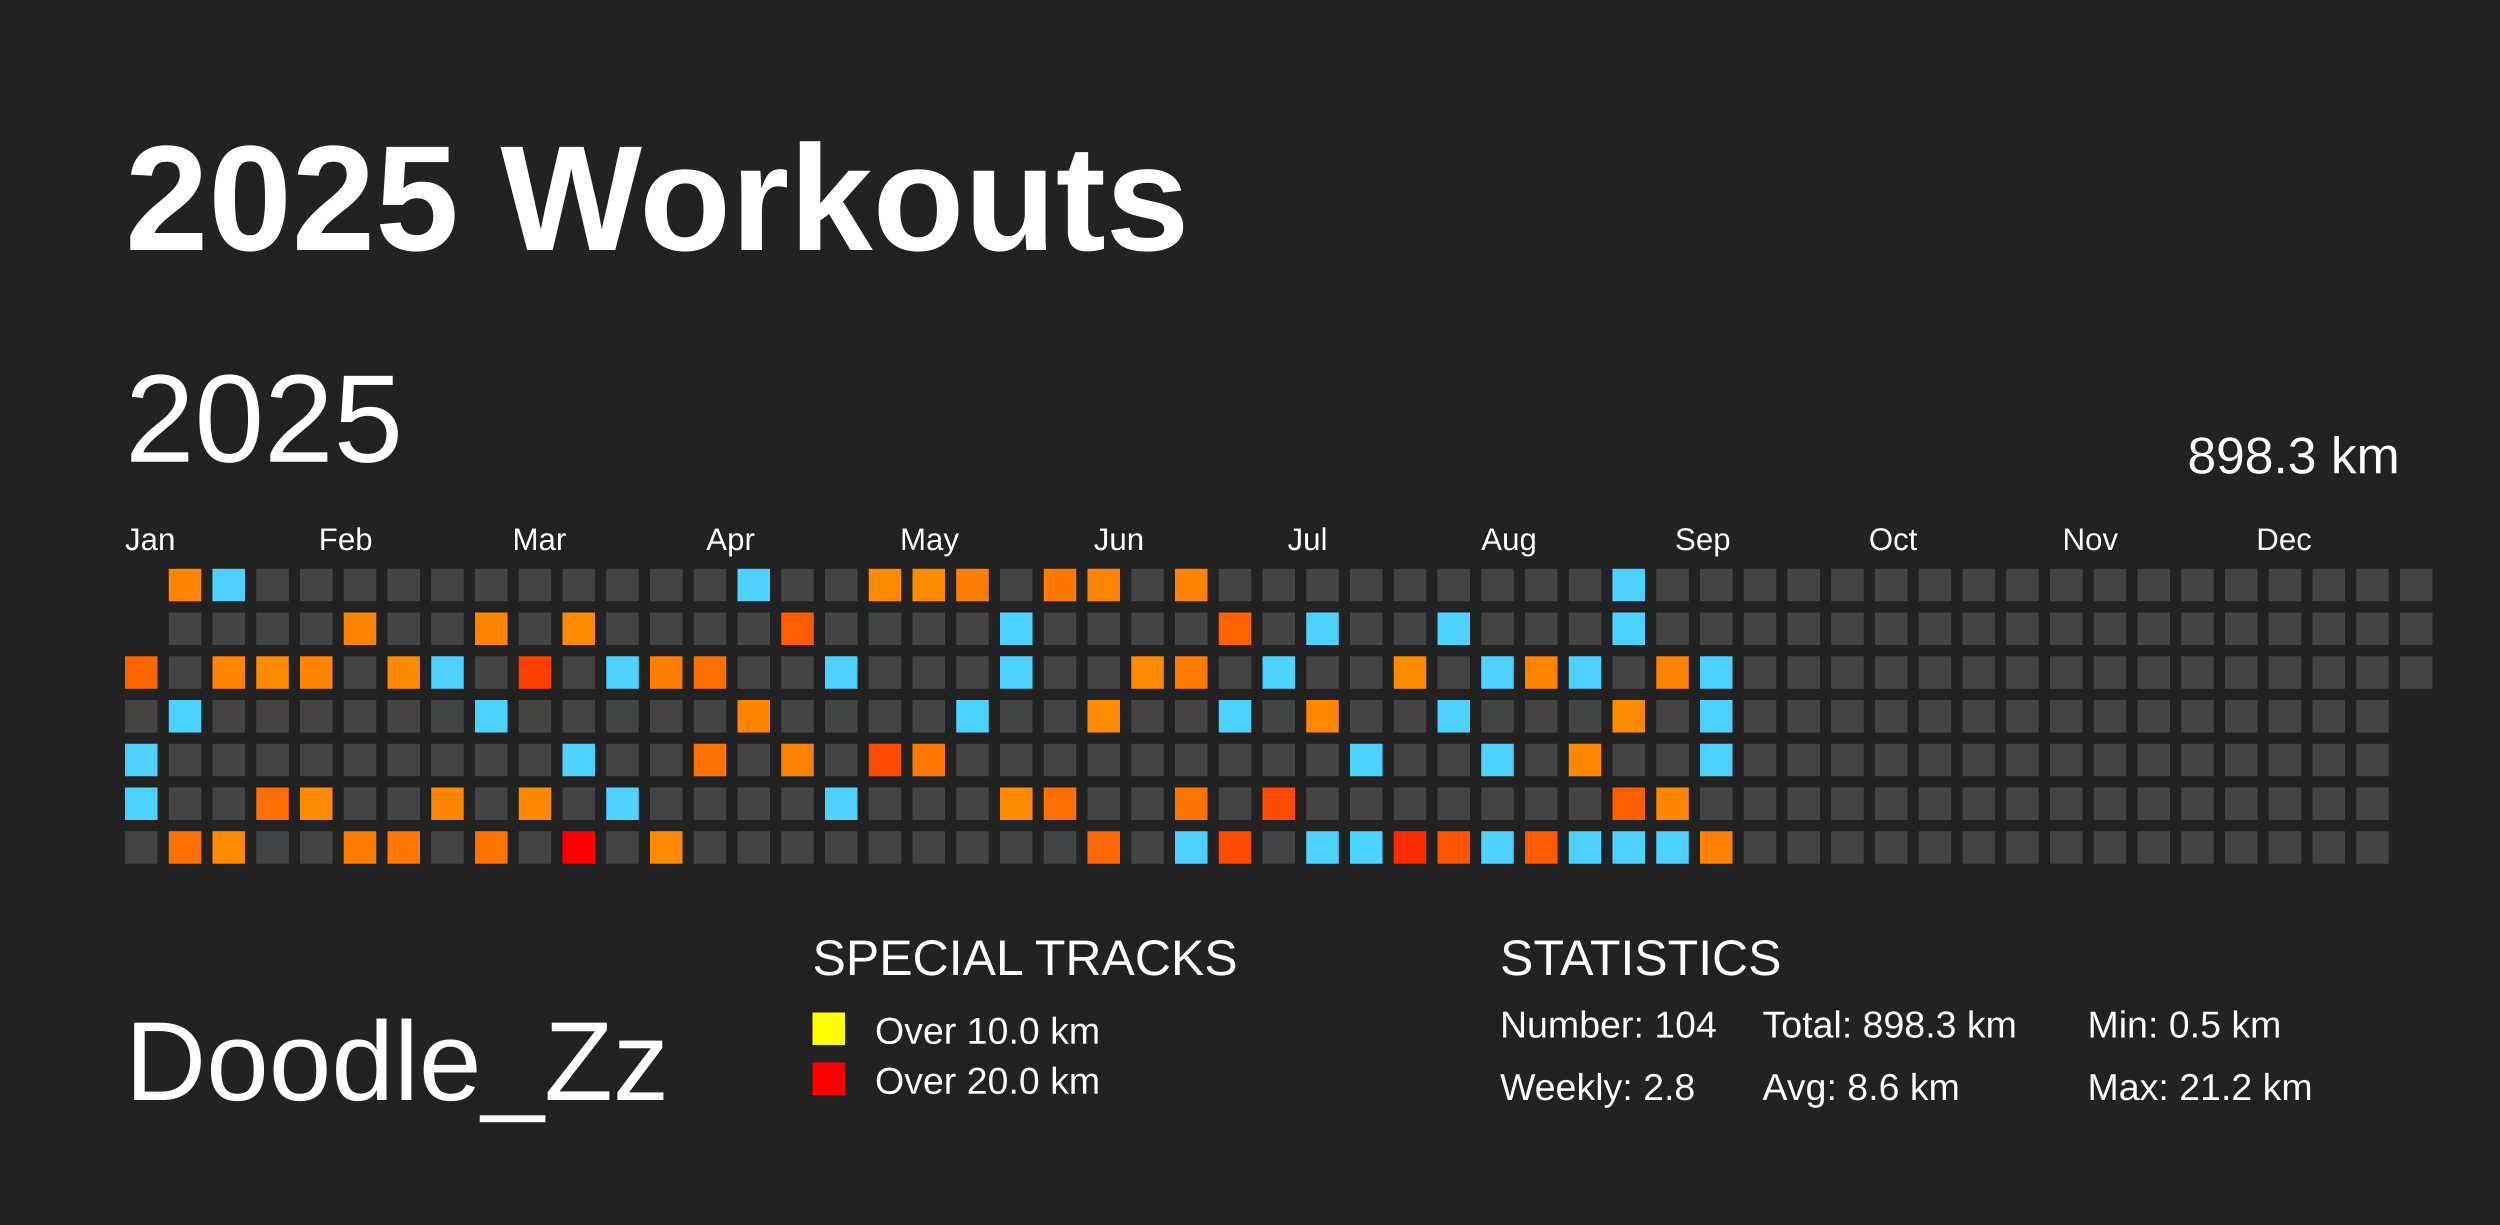
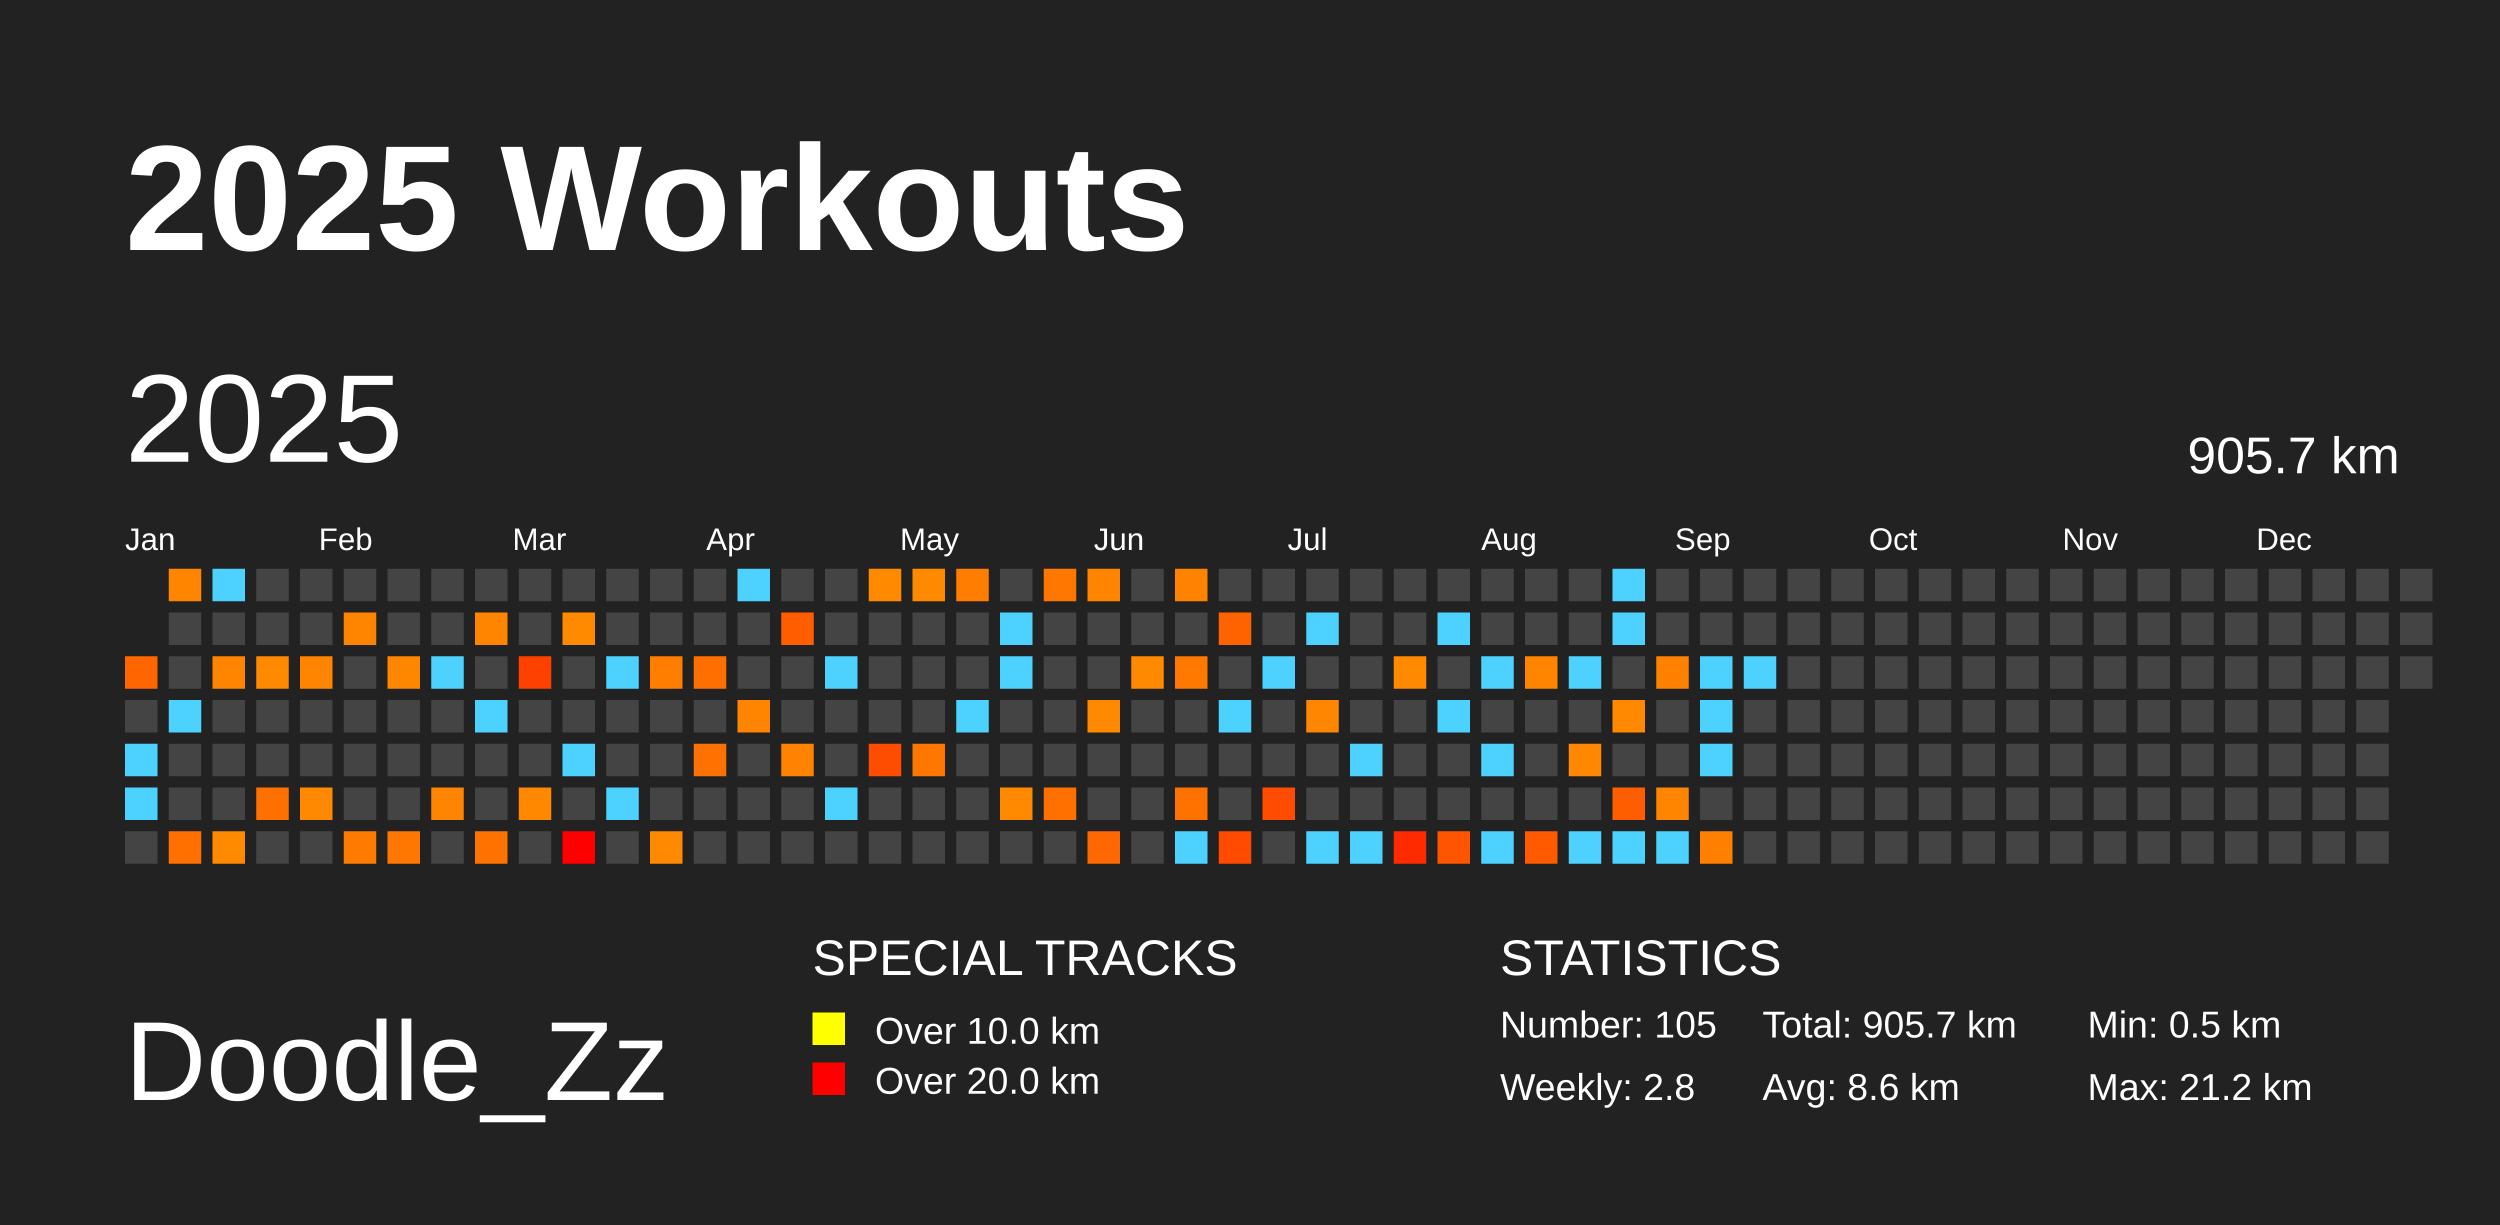
<svg xmlns="http://www.w3.org/2000/svg" baseProfile="full" height="98mm" version="1.1" viewBox="0,0,200,98" width="200mm">
  <defs />
  <rect fill="#222222" height="98" width="200" x="0" y="0" />
  <text fill="#FFFFFF" style="font-size:12px; font-family:Arial; font-weight:bold;" x="10" y="20">2025 Workouts</text>
  <text fill="#FFFFFF" style="font-size:9px; font-family:Arial" x="10" y="88">Doodle_Zz</text>
  <text fill="#FFFFFF" style="font-size:4px; font-family:Arial" x="65" y="78">SPECIAL TRACKS</text>
  <rect fill="yellow" height="2.6" width="2.6" x="65" y="81" />
  <text fill="#FFFFFF" style="font-size:3px; font-family:Arial" x="70" y="83.5">Over 10.0 km</text>
  <rect fill="red" height="2.6" width="2.6" x="65" y="85" />
  <text fill="#FFFFFF" style="font-size:3px; font-family:Arial" x="70" y="87.5">Over 20.0 km</text>
  <text fill="#FFFFFF" style="font-size:4px; font-family:Arial" x="120" y="78">STATISTICS</text>
-   <text fill="#FFFFFF" style="font-size:3px; font-family:Arial" x="120" y="83">Number: 104</text>
+   <text fill="#FFFFFF" style="font-size:3px; font-family:Arial" x="120" y="83">Number: 105</text>
  <text fill="#FFFFFF" style="font-size:3px; font-family:Arial" x="120" y="88">Weekly: 2.8</text>
-   <text fill="#FFFFFF" style="font-size:3px; font-family:Arial" x="141" y="83">Total: 898.3 km</text>
+   <text fill="#FFFFFF" style="font-size:3px; font-family:Arial" x="141" y="83">Total: 905.7 km</text>
  <text fill="#FFFFFF" style="font-size:3px; font-family:Arial" x="141" y="88">Avg: 8.6 km</text>
  <text fill="#FFFFFF" style="font-size:3px; font-family:Arial" x="167" y="83">Min: 0.5 km</text>
  <text fill="#FFFFFF" style="font-size:3px; font-family:Arial" x="167" y="88">Max: 21.2 km</text>
  <text dominant-baseline="hanging" fill="#FFFFFF" style="font-size:10.0px; font-family:Arial;" x="10" y="30">2025</text>
-   <text dominant-baseline="hanging" fill="#FFFFFF" style="font-size:4.125px; font-family:Arial;" x="175" y="35">898.3 km</text>
+   <text dominant-baseline="hanging" fill="#FFFFFF" style="font-size:4.125px; font-family:Arial;" x="175" y="35">905.7 km</text>
  <text fill="#FFFFFF" style="font-size:2.5px; font-family:Arial" x="10.0" y="44">Jan</text>
  <text fill="#FFFFFF" style="font-size:2.5px; font-family:Arial" x="25.5" y="44">Feb</text>
  <text fill="#FFFFFF" style="font-size:2.5px; font-family:Arial" x="41.0" y="44">Mar</text>
  <text fill="#FFFFFF" style="font-size:2.5px; font-family:Arial" x="56.5" y="44">Apr</text>
  <text fill="#FFFFFF" style="font-size:2.5px; font-family:Arial" x="72.0" y="44">May</text>
  <text fill="#FFFFFF" style="font-size:2.5px; font-family:Arial" x="87.5" y="44">Jun</text>
  <text fill="#FFFFFF" style="font-size:2.5px; font-family:Arial" x="103.0" y="44">Jul</text>
  <text fill="#FFFFFF" style="font-size:2.5px; font-family:Arial" x="118.5" y="44">Aug</text>
  <text fill="#FFFFFF" style="font-size:2.5px; font-family:Arial" x="134.0" y="44">Sep</text>
  <text fill="#FFFFFF" style="font-size:2.5px; font-family:Arial" x="149.5" y="44">Oct</text>
  <text fill="#FFFFFF" style="font-size:2.5px; font-family:Arial" x="165.0" y="44">Nov</text>
  <text fill="#FFFFFF" style="font-size:2.5px; font-family:Arial" x="180.5" y="44">Dec</text>
  <rect fill="#ff6600" height="2.6" width="2.6" x="10.0" y="52.5" />
  <rect fill="#444444" height="2.6" width="2.6" x="10.0" y="56.0" />
  <rect fill="#4dd2ff" height="2.6" width="2.6" x="10.0" y="59.5" />
  <rect fill="#4dd2ff" height="2.6" width="2.6" x="10.0" y="63.0" />
  <rect fill="#444444" height="2.6" width="2.6" x="10.0" y="66.5" />
  <rect fill="#ff8500" height="2.6" width="2.6" x="13.5" y="45.5" />
  <rect fill="#444444" height="2.6" width="2.6" x="13.5" y="49.0" />
  <rect fill="#444444" height="2.6" width="2.6" x="13.5" y="52.5" />
  <rect fill="#4dd2ff" height="2.6" width="2.6" x="13.5" y="56.0" />
  <rect fill="#444444" height="2.6" width="2.6" x="13.5" y="59.5" />
  <rect fill="#444444" height="2.6" width="2.6" x="13.5" y="63.0" />
  <rect fill="#ff7000" height="2.6" width="2.6" x="13.5" y="66.5" />
  <rect fill="#4dd2ff" height="2.6" width="2.6" x="17.0" y="45.5" />
  <rect fill="#444444" height="2.6" width="2.6" x="17.0" y="49.0" />
  <rect fill="#ff8400" height="2.6" width="2.6" x="17.0" y="52.5" />
  <rect fill="#444444" height="2.6" width="2.6" x="17.0" y="56.0" />
  <rect fill="#444444" height="2.6" width="2.6" x="17.0" y="59.5" />
  <rect fill="#444444" height="2.6" width="2.6" x="17.0" y="63.0" />
  <rect fill="#ff8a00" height="2.6" width="2.6" x="17.0" y="66.5" />
  <rect fill="#444444" height="2.6" width="2.6" x="20.5" y="45.5" />
  <rect fill="#444444" height="2.6" width="2.6" x="20.5" y="49.0" />
  <rect fill="#ff8a00" height="2.6" width="2.6" x="20.5" y="52.5" />
  <rect fill="#444444" height="2.6" width="2.6" x="20.5" y="56.0" />
  <rect fill="#444444" height="2.6" width="2.6" x="20.5" y="59.5" />
  <rect fill="#ff7000" height="2.6" width="2.6" x="20.5" y="63.0" />
  <rect fill="#444444" height="2.6" width="2.6" x="20.5" y="66.5" />
  <rect fill="#444444" height="2.6" width="2.6" x="24.0" y="45.5" />
  <rect fill="#444444" height="2.6" width="2.6" x="24.0" y="49.0" />
  <rect fill="#ff8400" height="2.6" width="2.6" x="24.0" y="52.5" />
  <rect fill="#444444" height="2.6" width="2.6" x="24.0" y="56.0" />
  <rect fill="#444444" height="2.6" width="2.6" x="24.0" y="59.5" />
  <rect fill="#ff8900" height="2.6" width="2.6" x="24.0" y="63.0" />
  <rect fill="#444444" height="2.6" width="2.6" x="24.0" y="66.5" />
  <rect fill="#444444" height="2.6" width="2.6" x="27.5" y="45.5" />
  <rect fill="#ff8400" height="2.6" width="2.6" x="27.5" y="49.0" />
  <rect fill="#444444" height="2.6" width="2.6" x="27.5" y="52.5" />
  <rect fill="#444444" height="2.6" width="2.6" x="27.5" y="56.0" />
  <rect fill="#444444" height="2.6" width="2.6" x="27.5" y="59.5" />
  <rect fill="#444444" height="2.6" width="2.6" x="27.5" y="63.0" />
  <rect fill="#ff7b00" height="2.6" width="2.6" x="27.5" y="66.5" />
  <rect fill="#444444" height="2.6" width="2.6" x="31.0" y="45.5" />
  <rect fill="#444444" height="2.6" width="2.6" x="31.0" y="49.0" />
  <rect fill="#ff8700" height="2.6" width="2.6" x="31.0" y="52.5" />
  <rect fill="#444444" height="2.6" width="2.6" x="31.0" y="56.0" />
  <rect fill="#444444" height="2.6" width="2.6" x="31.0" y="59.5" />
  <rect fill="#444444" height="2.6" width="2.6" x="31.0" y="63.0" />
  <rect fill="#ff7600" height="2.6" width="2.6" x="31.0" y="66.5" />
  <rect fill="#444444" height="2.6" width="2.6" x="34.5" y="45.5" />
  <rect fill="#444444" height="2.6" width="2.6" x="34.5" y="49.0" />
  <rect fill="#4dd2ff" height="2.6" width="2.6" x="34.5" y="52.5" />
  <rect fill="#444444" height="2.6" width="2.6" x="34.5" y="56.0" />
  <rect fill="#444444" height="2.6" width="2.6" x="34.5" y="59.5" />
  <rect fill="#ff8400" height="2.6" width="2.6" x="34.5" y="63.0" />
  <rect fill="#444444" height="2.6" width="2.6" x="34.5" y="66.5" />
  <rect fill="#444444" height="2.6" width="2.6" x="38.0" y="45.5" />
  <rect fill="#ff8500" height="2.6" width="2.6" x="38.0" y="49.0" />
  <rect fill="#444444" height="2.6" width="2.6" x="38.0" y="52.5" />
  <rect fill="#4dd2ff" height="2.6" width="2.6" x="38.0" y="56.0" />
  <rect fill="#444444" height="2.6" width="2.6" x="38.0" y="59.5" />
  <rect fill="#444444" height="2.6" width="2.6" x="38.0" y="63.0" />
  <rect fill="#ff7200" height="2.6" width="2.6" x="38.0" y="66.5" />
  <rect fill="#444444" height="2.6" width="2.6" x="41.5" y="45.5" />
  <rect fill="#444444" height="2.6" width="2.6" x="41.5" y="49.0" />
  <rect fill="#ff4100" height="2.6" width="2.6" x="41.5" y="52.5" />
  <rect fill="#444444" height="2.6" width="2.6" x="41.5" y="56.0" />
  <rect fill="#444444" height="2.6" width="2.6" x="41.5" y="59.5" />
  <rect fill="#ff8800" height="2.6" width="2.6" x="41.5" y="63.0" />
  <rect fill="#444444" height="2.6" width="2.6" x="41.5" y="66.5" />
  <rect fill="#444444" height="2.6" width="2.6" x="45.0" y="45.5" />
  <rect fill="#ff8a00" height="2.6" width="2.6" x="45.0" y="49.0" />
  <rect fill="#444444" height="2.6" width="2.6" x="45.0" y="52.5" />
  <rect fill="#444444" height="2.6" width="2.6" x="45.0" y="56.0" />
  <rect fill="#4dd2ff" height="2.6" width="2.6" x="45.0" y="59.5" />
  <rect fill="#444444" height="2.6" width="2.6" x="45.0" y="63.0" />
  <rect fill="red" height="2.6" width="2.6" x="45.0" y="66.5" />
  <rect fill="#444444" height="2.6" width="2.6" x="48.5" y="45.5" />
  <rect fill="#444444" height="2.6" width="2.6" x="48.5" y="49.0" />
  <rect fill="#4dd2ff" height="2.6" width="2.6" x="48.5" y="52.5" />
  <rect fill="#444444" height="2.6" width="2.6" x="48.5" y="56.0" />
  <rect fill="#444444" height="2.6" width="2.6" x="48.5" y="59.5" />
  <rect fill="#4dd2ff" height="2.6" width="2.6" x="48.5" y="63.0" />
  <rect fill="#444444" height="2.6" width="2.6" x="48.5" y="66.5" />
  <rect fill="#444444" height="2.6" width="2.6" x="52.0" y="45.5" />
  <rect fill="#444444" height="2.6" width="2.6" x="52.0" y="49.0" />
  <rect fill="#ff7e00" height="2.6" width="2.6" x="52.0" y="52.5" />
  <rect fill="#444444" height="2.6" width="2.6" x="52.0" y="56.0" />
  <rect fill="#444444" height="2.6" width="2.6" x="52.0" y="59.5" />
  <rect fill="#444444" height="2.6" width="2.6" x="52.0" y="63.0" />
  <rect fill="#ff8900" height="2.6" width="2.6" x="52.0" y="66.5" />
  <rect fill="#444444" height="2.6" width="2.6" x="55.5" y="45.5" />
  <rect fill="#444444" height="2.6" width="2.6" x="55.5" y="49.0" />
  <rect fill="#ff6f00" height="2.6" width="2.6" x="55.5" y="52.5" />
  <rect fill="#444444" height="2.6" width="2.6" x="55.5" y="56.0" />
  <rect fill="#ff7100" height="2.6" width="2.6" x="55.5" y="59.5" />
  <rect fill="#444444" height="2.6" width="2.6" x="55.5" y="63.0" />
  <rect fill="#444444" height="2.6" width="2.6" x="55.5" y="66.5" />
  <rect fill="#4dd2ff" height="2.6" width="2.6" x="59.0" y="45.5" />
  <rect fill="#444444" height="2.6" width="2.6" x="59.0" y="49.0" />
  <rect fill="#444444" height="2.6" width="2.6" x="59.0" y="52.5" />
  <rect fill="#ff8400" height="2.6" width="2.6" x="59.0" y="56.0" />
  <rect fill="#444444" height="2.6" width="2.6" x="59.0" y="59.5" />
  <rect fill="#444444" height="2.6" width="2.6" x="59.0" y="63.0" />
  <rect fill="#444444" height="2.6" width="2.6" x="59.0" y="66.5" />
  <rect fill="#444444" height="2.6" width="2.6" x="62.5" y="45.5" />
  <rect fill="#ff5d00" height="2.6" width="2.6" x="62.5" y="49.0" />
  <rect fill="#444444" height="2.6" width="2.6" x="62.5" y="52.5" />
  <rect fill="#444444" height="2.6" width="2.6" x="62.5" y="56.0" />
  <rect fill="#ff8200" height="2.6" width="2.6" x="62.5" y="59.5" />
  <rect fill="#444444" height="2.6" width="2.6" x="62.5" y="63.0" />
  <rect fill="#444444" height="2.6" width="2.6" x="62.5" y="66.5" />
  <rect fill="#444444" height="2.6" width="2.6" x="66.0" y="45.5" />
  <rect fill="#444444" height="2.6" width="2.6" x="66.0" y="49.0" />
  <rect fill="#4dd2ff" height="2.6" width="2.6" x="66.0" y="52.5" />
  <rect fill="#444444" height="2.6" width="2.6" x="66.0" y="56.0" />
  <rect fill="#444444" height="2.6" width="2.6" x="66.0" y="59.5" />
  <rect fill="#4dd2ff" height="2.6" width="2.6" x="66.0" y="63.0" />
  <rect fill="#444444" height="2.6" width="2.6" x="66.0" y="66.5" />
  <rect fill="#ff8a00" height="2.6" width="2.6" x="69.5" y="45.5" />
  <rect fill="#444444" height="2.6" width="2.6" x="69.5" y="49.0" />
  <rect fill="#444444" height="2.6" width="2.6" x="69.5" y="52.5" />
  <rect fill="#444444" height="2.6" width="2.6" x="69.5" y="56.0" />
  <rect fill="#ff4d00" height="2.6" width="2.6" x="69.5" y="59.5" />
  <rect fill="#444444" height="2.6" width="2.6" x="69.5" y="63.0" />
  <rect fill="#444444" height="2.6" width="2.6" x="69.5" y="66.5" />
  <rect fill="#ff8a00" height="2.6" width="2.6" x="73.0" y="45.5" />
  <rect fill="#444444" height="2.6" width="2.6" x="73.0" y="49.0" />
  <rect fill="#444444" height="2.6" width="2.6" x="73.0" y="52.5" />
  <rect fill="#444444" height="2.6" width="2.6" x="73.0" y="56.0" />
  <rect fill="#ff7600" height="2.6" width="2.6" x="73.0" y="59.5" />
  <rect fill="#444444" height="2.6" width="2.6" x="73.0" y="63.0" />
  <rect fill="#444444" height="2.6" width="2.6" x="73.0" y="66.5" />
  <rect fill="#ff7d00" height="2.6" width="2.6" x="76.5" y="45.5" />
  <rect fill="#444444" height="2.6" width="2.6" x="76.5" y="49.0" />
  <rect fill="#444444" height="2.6" width="2.6" x="76.5" y="52.5" />
  <rect fill="#4dd2ff" height="2.6" width="2.6" x="76.5" y="56.0" />
  <rect fill="#444444" height="2.6" width="2.6" x="76.5" y="59.5" />
  <rect fill="#444444" height="2.6" width="2.6" x="76.5" y="63.0" />
  <rect fill="#444444" height="2.6" width="2.6" x="76.5" y="66.5" />
  <rect fill="#444444" height="2.6" width="2.6" x="80.0" y="45.5" />
  <rect fill="#4dd2ff" height="2.6" width="2.6" x="80.0" y="49.0" />
  <rect fill="#4dd2ff" height="2.6" width="2.6" x="80.0" y="52.5" />
  <rect fill="#444444" height="2.6" width="2.6" x="80.0" y="56.0" />
  <rect fill="#444444" height="2.6" width="2.6" x="80.0" y="59.5" />
  <rect fill="#ff8a00" height="2.6" width="2.6" x="80.0" y="63.0" />
  <rect fill="#444444" height="2.6" width="2.6" x="80.0" y="66.5" />
  <rect fill="#ff7700" height="2.6" width="2.6" x="83.5" y="45.5" />
  <rect fill="#444444" height="2.6" width="2.6" x="83.5" y="49.0" />
  <rect fill="#444444" height="2.6" width="2.6" x="83.5" y="52.5" />
  <rect fill="#444444" height="2.6" width="2.6" x="83.5" y="56.0" />
  <rect fill="#444444" height="2.6" width="2.6" x="83.5" y="59.5" />
  <rect fill="#ff7000" height="2.6" width="2.6" x="83.5" y="63.0" />
  <rect fill="#444444" height="2.6" width="2.6" x="83.5" y="66.5" />
  <rect fill="#ff8400" height="2.6" width="2.6" x="87.0" y="45.5" />
  <rect fill="#444444" height="2.6" width="2.6" x="87.0" y="49.0" />
  <rect fill="#444444" height="2.6" width="2.6" x="87.0" y="52.5" />
  <rect fill="#ff8a00" height="2.6" width="2.6" x="87.0" y="56.0" />
  <rect fill="#444444" height="2.6" width="2.6" x="87.0" y="59.5" />
  <rect fill="#444444" height="2.6" width="2.6" x="87.0" y="63.0" />
  <rect fill="#ff6700" height="2.6" width="2.6" x="87.0" y="66.5" />
  <rect fill="#444444" height="2.6" width="2.6" x="90.5" y="45.5" />
  <rect fill="#444444" height="2.6" width="2.6" x="90.5" y="49.0" />
  <rect fill="#ff8900" height="2.6" width="2.6" x="90.5" y="52.5" />
  <rect fill="#444444" height="2.6" width="2.6" x="90.5" y="56.0" />
  <rect fill="#444444" height="2.6" width="2.6" x="90.5" y="59.5" />
  <rect fill="#444444" height="2.6" width="2.6" x="90.5" y="63.0" />
  <rect fill="#444444" height="2.6" width="2.6" x="90.5" y="66.5" />
  <rect fill="#ff8200" height="2.6" width="2.6" x="94.0" y="45.5" />
  <rect fill="#444444" height="2.6" width="2.6" x="94.0" y="49.0" />
  <rect fill="#ff7800" height="2.6" width="2.6" x="94.0" y="52.5" />
  <rect fill="#444444" height="2.6" width="2.6" x="94.0" y="56.0" />
  <rect fill="#444444" height="2.6" width="2.6" x="94.0" y="59.5" />
  <rect fill="#ff7200" height="2.6" width="2.6" x="94.0" y="63.0" />
  <rect fill="#4dd2ff" height="2.6" width="2.6" x="94.0" y="66.5" />
  <rect fill="#444444" height="2.6" width="2.6" x="97.5" y="45.5" />
  <rect fill="#ff6300" height="2.6" width="2.6" x="97.5" y="49.0" />
  <rect fill="#444444" height="2.6" width="2.6" x="97.5" y="52.5" />
  <rect fill="#4dd2ff" height="2.6" width="2.6" x="97.5" y="56.0" />
  <rect fill="#444444" height="2.6" width="2.6" x="97.5" y="59.5" />
  <rect fill="#444444" height="2.6" width="2.6" x="97.5" y="63.0" />
  <rect fill="#ff4b00" height="2.6" width="2.6" x="97.5" y="66.5" />
  <rect fill="#444444" height="2.6" width="2.6" x="101.0" y="45.5" />
  <rect fill="#444444" height="2.6" width="2.6" x="101.0" y="49.0" />
  <rect fill="#4dd2ff" height="2.6" width="2.6" x="101.0" y="52.5" />
  <rect fill="#444444" height="2.6" width="2.6" x="101.0" y="56.0" />
  <rect fill="#444444" height="2.6" width="2.6" x="101.0" y="59.5" />
  <rect fill="#ff4c00" height="2.6" width="2.6" x="101.0" y="63.0" />
  <rect fill="#444444" height="2.6" width="2.6" x="101.0" y="66.5" />
  <rect fill="#444444" height="2.6" width="2.6" x="104.5" y="45.5" />
  <rect fill="#4dd2ff" height="2.6" width="2.6" x="104.5" y="49.0" />
  <rect fill="#444444" height="2.6" width="2.6" x="104.5" y="52.5" />
  <rect fill="#ff8600" height="2.6" width="2.6" x="104.5" y="56.0" />
  <rect fill="#444444" height="2.6" width="2.6" x="104.5" y="59.5" />
  <rect fill="#444444" height="2.6" width="2.6" x="104.5" y="63.0" />
  <rect fill="#4dd2ff" height="2.6" width="2.6" x="104.5" y="66.5" />
  <rect fill="#444444" height="2.6" width="2.6" x="108.0" y="45.5" />
  <rect fill="#444444" height="2.6" width="2.6" x="108.0" y="49.0" />
  <rect fill="#444444" height="2.6" width="2.6" x="108.0" y="52.5" />
  <rect fill="#444444" height="2.6" width="2.6" x="108.0" y="56.0" />
  <rect fill="#4dd2ff" height="2.6" width="2.6" x="108.0" y="59.5" />
  <rect fill="#444444" height="2.6" width="2.6" x="108.0" y="63.0" />
  <rect fill="#4dd2ff" height="2.6" width="2.6" x="108.0" y="66.5" />
  <rect fill="#444444" height="2.6" width="2.6" x="111.5" y="45.5" />
  <rect fill="#444444" height="2.6" width="2.6" x="111.5" y="49.0" />
  <rect fill="#ff8a00" height="2.6" width="2.6" x="111.5" y="52.5" />
  <rect fill="#444444" height="2.6" width="2.6" x="111.5" y="56.0" />
  <rect fill="#444444" height="2.6" width="2.6" x="111.5" y="59.5" />
  <rect fill="#444444" height="2.6" width="2.6" x="111.5" y="63.0" />
  <rect fill="#ff2b00" height="2.6" width="2.6" x="111.5" y="66.5" />
  <rect fill="#444444" height="2.6" width="2.6" x="115.0" y="45.5" />
  <rect fill="#4dd2ff" height="2.6" width="2.6" x="115.0" y="49.0" />
  <rect fill="#444444" height="2.6" width="2.6" x="115.0" y="52.5" />
  <rect fill="#4dd2ff" height="2.6" width="2.6" x="115.0" y="56.0" />
  <rect fill="#444444" height="2.6" width="2.6" x="115.0" y="59.5" />
  <rect fill="#444444" height="2.6" width="2.6" x="115.0" y="63.0" />
  <rect fill="#ff5500" height="2.6" width="2.6" x="115.0" y="66.5" />
  <rect fill="#444444" height="2.6" width="2.6" x="118.5" y="45.5" />
  <rect fill="#444444" height="2.6" width="2.6" x="118.5" y="49.0" />
  <rect fill="#4dd2ff" height="2.6" width="2.6" x="118.5" y="52.5" />
  <rect fill="#444444" height="2.6" width="2.6" x="118.5" y="56.0" />
  <rect fill="#4dd2ff" height="2.6" width="2.6" x="118.5" y="59.5" />
  <rect fill="#444444" height="2.6" width="2.6" x="118.5" y="63.0" />
  <rect fill="#4dd2ff" height="2.6" width="2.6" x="118.5" y="66.5" />
  <rect fill="#444444" height="2.6" width="2.6" x="122.0" y="45.5" />
  <rect fill="#444444" height="2.6" width="2.6" x="122.0" y="49.0" />
  <rect fill="#ff8500" height="2.6" width="2.6" x="122.0" y="52.5" />
  <rect fill="#444444" height="2.6" width="2.6" x="122.0" y="56.0" />
  <rect fill="#444444" height="2.6" width="2.6" x="122.0" y="59.5" />
  <rect fill="#444444" height="2.6" width="2.6" x="122.0" y="63.0" />
  <rect fill="#ff5a00" height="2.6" width="2.6" x="122.0" y="66.5" />
  <rect fill="#444444" height="2.6" width="2.6" x="125.5" y="45.5" />
  <rect fill="#444444" height="2.6" width="2.6" x="125.5" y="49.0" />
  <rect fill="#4dd2ff" height="2.6" width="2.6" x="125.5" y="52.5" />
  <rect fill="#444444" height="2.6" width="2.6" x="125.5" y="56.0" />
  <rect fill="#ff8800" height="2.6" width="2.6" x="125.5" y="59.5" />
  <rect fill="#444444" height="2.6" width="2.6" x="125.5" y="63.0" />
  <rect fill="#4dd2ff" height="2.6" width="2.6" x="125.5" y="66.5" />
  <rect fill="#4dd2ff" height="2.6" width="2.6" x="129.0" y="45.5" />
  <rect fill="#4dd2ff" height="2.6" width="2.6" x="129.0" y="49.0" />
  <rect fill="#444444" height="2.6" width="2.6" x="129.0" y="52.5" />
  <rect fill="#ff8900" height="2.6" width="2.6" x="129.0" y="56.0" />
  <rect fill="#444444" height="2.6" width="2.6" x="129.0" y="59.5" />
  <rect fill="#ff5e00" height="2.6" width="2.6" x="129.0" y="63.0" />
  <rect fill="#4dd2ff" height="2.6" width="2.6" x="129.0" y="66.5" />
  <rect fill="#444444" height="2.6" width="2.6" x="132.5" y="45.5" />
  <rect fill="#444444" height="2.6" width="2.6" x="132.5" y="49.0" />
  <rect fill="#ff8100" height="2.6" width="2.6" x="132.5" y="52.5" />
  <rect fill="#444444" height="2.6" width="2.6" x="132.5" y="56.0" />
  <rect fill="#444444" height="2.6" width="2.6" x="132.5" y="59.5" />
  <rect fill="#ff8500" height="2.6" width="2.6" x="132.5" y="63.0" />
  <rect fill="#4dd2ff" height="2.6" width="2.6" x="132.5" y="66.5" />
  <rect fill="#444444" height="2.6" width="2.6" x="136.0" y="45.5" />
  <rect fill="#444444" height="2.6" width="2.6" x="136.0" y="49.0" />
  <rect fill="#4dd2ff" height="2.6" width="2.6" x="136.0" y="52.5" />
  <rect fill="#4dd2ff" height="2.6" width="2.6" x="136.0" y="56.0" />
  <rect fill="#4dd2ff" height="2.6" width="2.6" x="136.0" y="59.5" />
  <rect fill="#444444" height="2.6" width="2.6" x="136.0" y="63.0" />
  <rect fill="#ff8000" height="2.6" width="2.6" x="136.0" y="66.5" />
  <rect fill="#444444" height="2.6" width="2.6" x="139.5" y="45.5" />
  <rect fill="#444444" height="2.6" width="2.6" x="139.5" y="49.0" />
-   <rect fill="#444444" height="2.6" width="2.6" x="139.5" y="52.5" />
+   <rect fill="#4dd2ff" height="2.6" width="2.6" x="139.5" y="52.5" />
  <rect fill="#444444" height="2.6" width="2.6" x="139.5" y="56.0" />
  <rect fill="#444444" height="2.6" width="2.6" x="139.5" y="59.5" />
  <rect fill="#444444" height="2.6" width="2.6" x="139.5" y="63.0" />
  <rect fill="#444444" height="2.6" width="2.6" x="139.5" y="66.5" />
  <rect fill="#444444" height="2.6" width="2.6" x="143.0" y="45.5" />
  <rect fill="#444444" height="2.6" width="2.6" x="143.0" y="49.0" />
  <rect fill="#444444" height="2.6" width="2.6" x="143.0" y="52.5" />
  <rect fill="#444444" height="2.6" width="2.6" x="143.0" y="56.0" />
  <rect fill="#444444" height="2.6" width="2.6" x="143.0" y="59.5" />
  <rect fill="#444444" height="2.6" width="2.6" x="143.0" y="63.0" />
  <rect fill="#444444" height="2.6" width="2.6" x="143.0" y="66.5" />
  <rect fill="#444444" height="2.6" width="2.6" x="146.5" y="45.5" />
  <rect fill="#444444" height="2.6" width="2.6" x="146.5" y="49.0" />
  <rect fill="#444444" height="2.6" width="2.6" x="146.5" y="52.5" />
  <rect fill="#444444" height="2.6" width="2.6" x="146.5" y="56.0" />
  <rect fill="#444444" height="2.6" width="2.6" x="146.5" y="59.5" />
  <rect fill="#444444" height="2.6" width="2.6" x="146.5" y="63.0" />
  <rect fill="#444444" height="2.6" width="2.6" x="146.5" y="66.5" />
  <rect fill="#444444" height="2.6" width="2.6" x="150.0" y="45.5" />
  <rect fill="#444444" height="2.6" width="2.6" x="150.0" y="49.0" />
  <rect fill="#444444" height="2.6" width="2.6" x="150.0" y="52.5" />
  <rect fill="#444444" height="2.6" width="2.6" x="150.0" y="56.0" />
  <rect fill="#444444" height="2.6" width="2.6" x="150.0" y="59.5" />
  <rect fill="#444444" height="2.6" width="2.6" x="150.0" y="63.0" />
  <rect fill="#444444" height="2.6" width="2.6" x="150.0" y="66.5" />
  <rect fill="#444444" height="2.6" width="2.6" x="153.5" y="45.5" />
  <rect fill="#444444" height="2.6" width="2.6" x="153.5" y="49.0" />
  <rect fill="#444444" height="2.6" width="2.6" x="153.5" y="52.5" />
  <rect fill="#444444" height="2.6" width="2.6" x="153.5" y="56.0" />
  <rect fill="#444444" height="2.6" width="2.6" x="153.5" y="59.5" />
  <rect fill="#444444" height="2.6" width="2.6" x="153.5" y="63.0" />
  <rect fill="#444444" height="2.6" width="2.6" x="153.5" y="66.5" />
  <rect fill="#444444" height="2.6" width="2.6" x="157.0" y="45.5" />
  <rect fill="#444444" height="2.6" width="2.6" x="157.0" y="49.0" />
  <rect fill="#444444" height="2.6" width="2.6" x="157.0" y="52.5" />
  <rect fill="#444444" height="2.6" width="2.6" x="157.0" y="56.0" />
  <rect fill="#444444" height="2.6" width="2.6" x="157.0" y="59.5" />
  <rect fill="#444444" height="2.6" width="2.6" x="157.0" y="63.0" />
  <rect fill="#444444" height="2.6" width="2.6" x="157.0" y="66.5" />
  <rect fill="#444444" height="2.6" width="2.6" x="160.5" y="45.5" />
  <rect fill="#444444" height="2.6" width="2.6" x="160.5" y="49.0" />
  <rect fill="#444444" height="2.6" width="2.6" x="160.5" y="52.5" />
  <rect fill="#444444" height="2.6" width="2.6" x="160.5" y="56.0" />
  <rect fill="#444444" height="2.6" width="2.6" x="160.5" y="59.5" />
  <rect fill="#444444" height="2.6" width="2.6" x="160.5" y="63.0" />
  <rect fill="#444444" height="2.6" width="2.6" x="160.5" y="66.5" />
  <rect fill="#444444" height="2.6" width="2.6" x="164.0" y="45.5" />
  <rect fill="#444444" height="2.6" width="2.6" x="164.0" y="49.0" />
  <rect fill="#444444" height="2.6" width="2.6" x="164.0" y="52.5" />
  <rect fill="#444444" height="2.6" width="2.6" x="164.0" y="56.0" />
  <rect fill="#444444" height="2.6" width="2.6" x="164.0" y="59.5" />
  <rect fill="#444444" height="2.6" width="2.6" x="164.0" y="63.0" />
  <rect fill="#444444" height="2.6" width="2.6" x="164.0" y="66.5" />
  <rect fill="#444444" height="2.6" width="2.6" x="167.5" y="45.5" />
  <rect fill="#444444" height="2.6" width="2.6" x="167.5" y="49.0" />
  <rect fill="#444444" height="2.6" width="2.6" x="167.5" y="52.5" />
  <rect fill="#444444" height="2.6" width="2.6" x="167.5" y="56.0" />
  <rect fill="#444444" height="2.6" width="2.6" x="167.5" y="59.5" />
  <rect fill="#444444" height="2.6" width="2.6" x="167.5" y="63.0" />
  <rect fill="#444444" height="2.6" width="2.6" x="167.5" y="66.5" />
  <rect fill="#444444" height="2.6" width="2.6" x="171.0" y="45.5" />
  <rect fill="#444444" height="2.6" width="2.6" x="171.0" y="49.0" />
  <rect fill="#444444" height="2.6" width="2.6" x="171.0" y="52.5" />
  <rect fill="#444444" height="2.6" width="2.6" x="171.0" y="56.0" />
  <rect fill="#444444" height="2.6" width="2.6" x="171.0" y="59.5" />
  <rect fill="#444444" height="2.6" width="2.6" x="171.0" y="63.0" />
  <rect fill="#444444" height="2.6" width="2.6" x="171.0" y="66.5" />
  <rect fill="#444444" height="2.6" width="2.6" x="174.5" y="45.5" />
  <rect fill="#444444" height="2.6" width="2.6" x="174.5" y="49.0" />
  <rect fill="#444444" height="2.6" width="2.6" x="174.5" y="52.5" />
  <rect fill="#444444" height="2.6" width="2.6" x="174.5" y="56.0" />
  <rect fill="#444444" height="2.6" width="2.6" x="174.5" y="59.5" />
  <rect fill="#444444" height="2.6" width="2.6" x="174.5" y="63.0" />
  <rect fill="#444444" height="2.6" width="2.6" x="174.5" y="66.5" />
  <rect fill="#444444" height="2.6" width="2.6" x="178.0" y="45.5" />
  <rect fill="#444444" height="2.6" width="2.6" x="178.0" y="49.0" />
  <rect fill="#444444" height="2.6" width="2.6" x="178.0" y="52.5" />
  <rect fill="#444444" height="2.6" width="2.6" x="178.0" y="56.0" />
  <rect fill="#444444" height="2.6" width="2.6" x="178.0" y="59.5" />
  <rect fill="#444444" height="2.6" width="2.6" x="178.0" y="63.0" />
  <rect fill="#444444" height="2.6" width="2.6" x="178.0" y="66.5" />
  <rect fill="#444444" height="2.6" width="2.6" x="181.5" y="45.5" />
  <rect fill="#444444" height="2.6" width="2.6" x="181.5" y="49.0" />
  <rect fill="#444444" height="2.6" width="2.6" x="181.5" y="52.5" />
  <rect fill="#444444" height="2.6" width="2.6" x="181.5" y="56.0" />
  <rect fill="#444444" height="2.6" width="2.6" x="181.5" y="59.5" />
  <rect fill="#444444" height="2.6" width="2.6" x="181.5" y="63.0" />
  <rect fill="#444444" height="2.6" width="2.6" x="181.5" y="66.5" />
  <rect fill="#444444" height="2.6" width="2.6" x="185.0" y="45.5" />
  <rect fill="#444444" height="2.6" width="2.6" x="185.0" y="49.0" />
  <rect fill="#444444" height="2.6" width="2.6" x="185.0" y="52.5" />
  <rect fill="#444444" height="2.6" width="2.6" x="185.0" y="56.0" />
  <rect fill="#444444" height="2.6" width="2.6" x="185.0" y="59.5" />
  <rect fill="#444444" height="2.6" width="2.6" x="185.0" y="63.0" />
  <rect fill="#444444" height="2.6" width="2.6" x="185.0" y="66.5" />
  <rect fill="#444444" height="2.6" width="2.6" x="188.5" y="45.5" />
  <rect fill="#444444" height="2.6" width="2.6" x="188.5" y="49.0" />
  <rect fill="#444444" height="2.6" width="2.6" x="188.5" y="52.5" />
  <rect fill="#444444" height="2.6" width="2.6" x="188.5" y="56.0" />
  <rect fill="#444444" height="2.6" width="2.6" x="188.5" y="59.5" />
  <rect fill="#444444" height="2.6" width="2.6" x="188.5" y="63.0" />
  <rect fill="#444444" height="2.6" width="2.6" x="188.5" y="66.5" />
  <rect fill="#444444" height="2.6" width="2.6" x="192.0" y="45.5" />
  <rect fill="#444444" height="2.6" width="2.6" x="192.0" y="49.0" />
  <rect fill="#444444" height="2.6" width="2.6" x="192.0" y="52.5" />
</svg>
